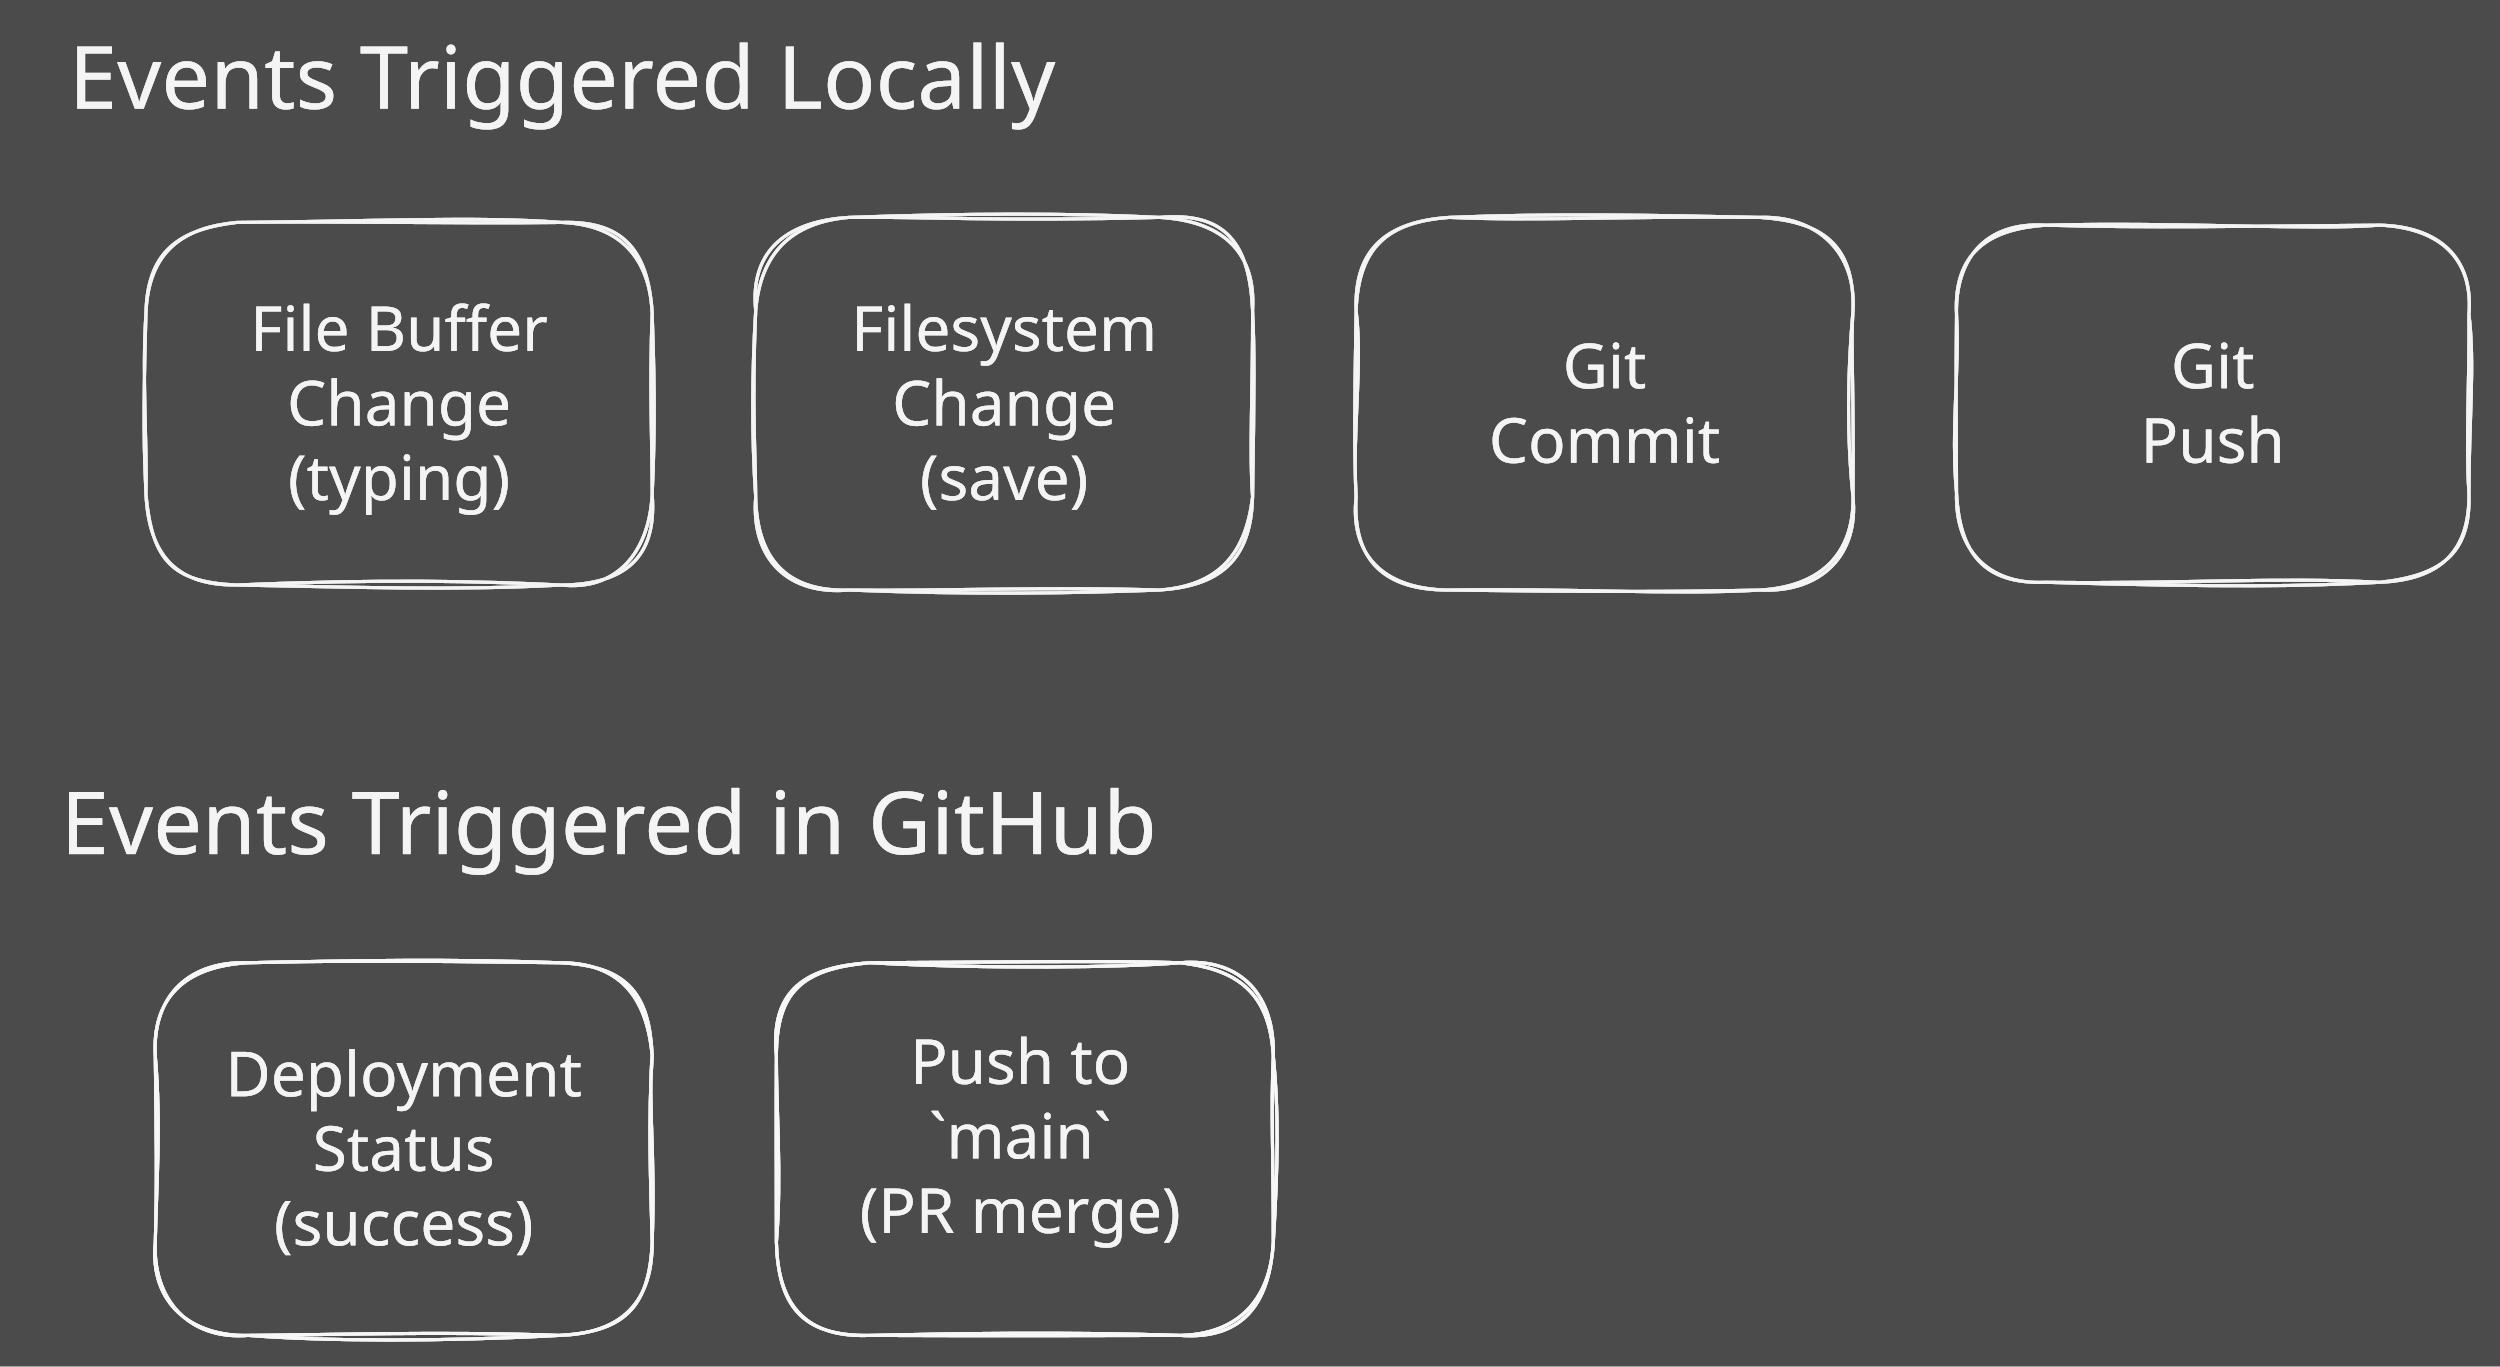
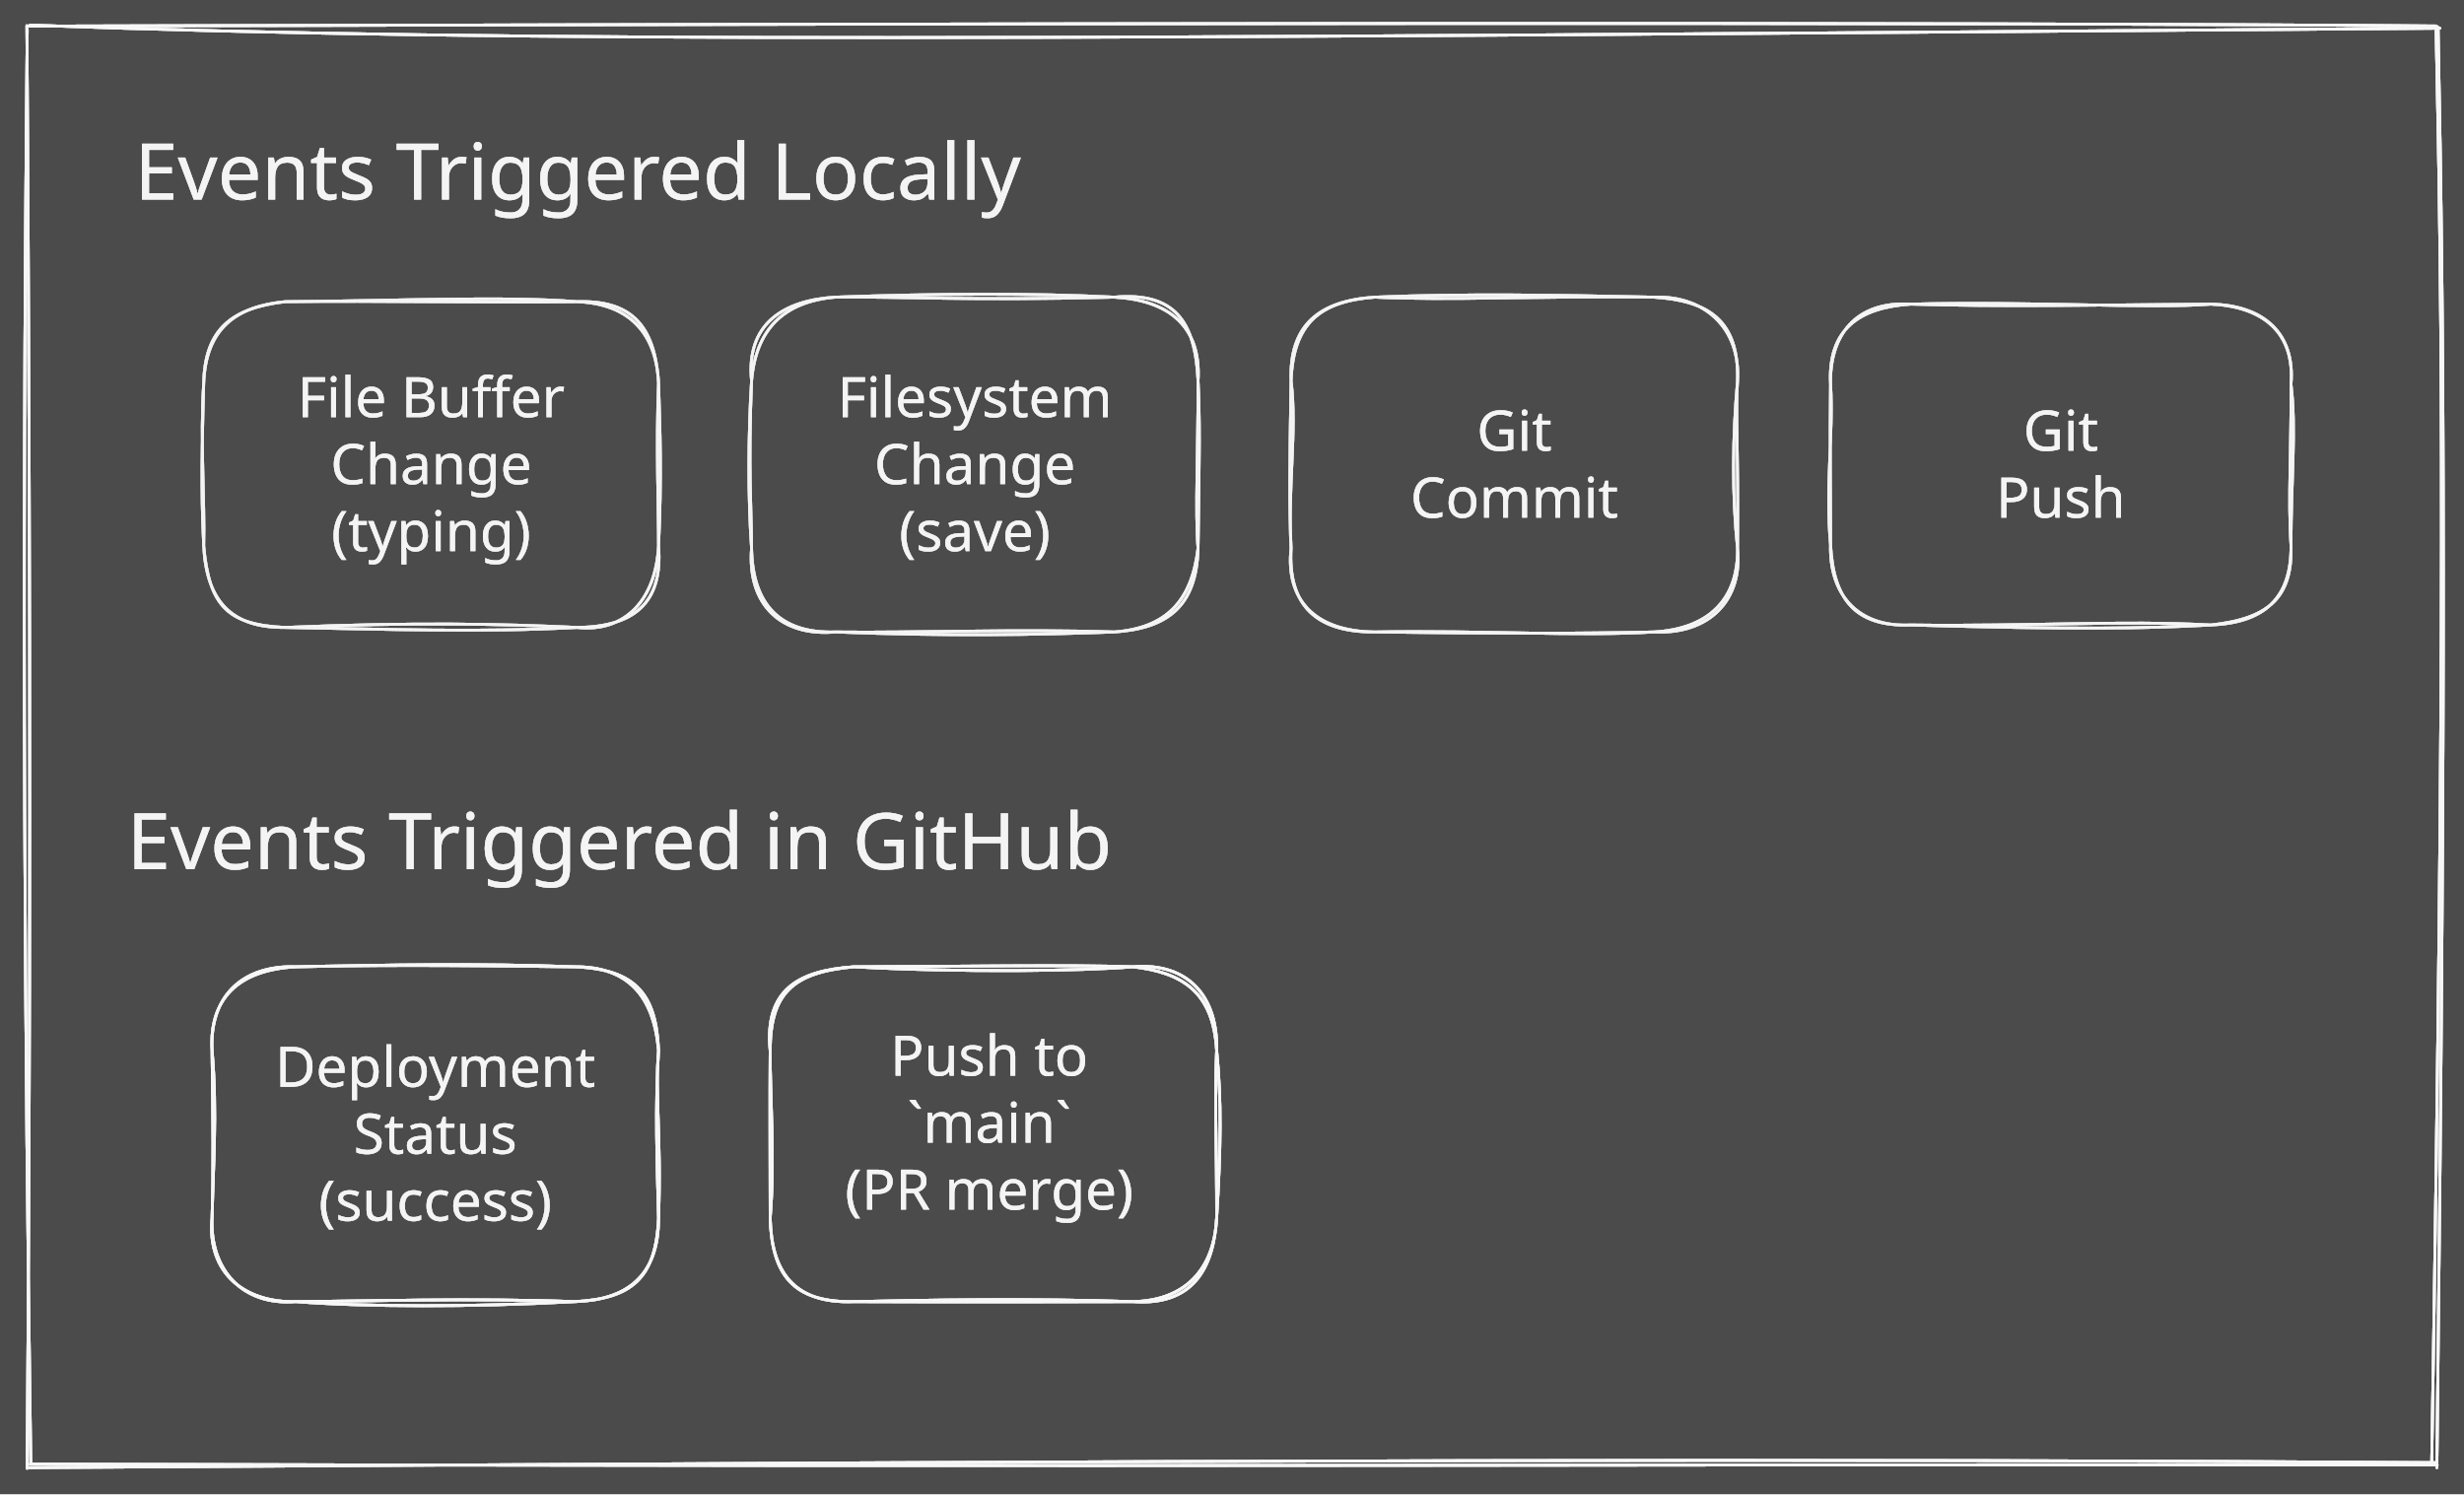
- <svg xmlns="http://www.w3.org/2000/svg" version="1.1" viewBox="0 0 805 440" width="1610" height="880" filter="invert(93%) hue-rotate(180deg)">
+ <svg xmlns="http://www.w3.org/2000/svg" version="1.1" viewBox="0 0 883 535.5" width="1766" height="1071" filter="invert(93%) hue-rotate(180deg)">
  
-   eyJ2ZXJzaW9uIjoiMSIsImVuY29kaW5nIjoiYnN0cmluZyIsImNvbXByZXNzZWQiOnRydWUsImVuY29kZWQiOiJ4nNWaW3PaOFx1MDAxNMff+ylcdTAwMTj6sjtTUusu9VxyQtLcSEigJOlmJzW2jFxyxlx1MDAwNtvckul3X9npxlx1MDAwZZeEpiU1fmBcdTAwMDbJso6l/+/o6Mj371xuhWI0XHUwMDFiyOKnQlFOXHLddcxAn1x1MDAxND/E5WNcdTAwMTmEju+pKpj8XHUwMDBm/VFgJHeOQ8M3ZWlcIttjR04+ffyoMUq45Vx1MDAxOTjqXHUwMDEw0u72LVx1MDAxZFx1MDAwMtdiIDBcdTAwMTFk4zHFvWA4RFx1MDAxZMvSvJFlan5odaOHTqQr+9KLQvXYf9T/QuE++c2YXHUwMDE1SCPSvY4rk1x1MDAwNklValx1MDAxOeJivvTU91x1MDAxMiuBRlx1MDAxOYZMw+jxXHUwMDBlJ6yq/lwiaapqS3dDmdbERUXom9eHWv1oJpmng2aT3uLaftqt5bhuI5q5iVm2btijIGNUXHUwMDE4XHUwMDA1fk9eOmZkx73PlT+2XHUwMDBifTXGaavAXHUwMDFmdWxPhuGTNv5AN5xopsq49lj4MFxin1xuack0XHUwMDFlXHUwMDAxgHZQ9mKP1XF7iLU5S3Z911x1MDAwZmJL3mvJldrS1o1eR1x1MDAxOeSZj/dEge6FXHUwMDAzPVBTlN43+f9cdTAwMWRp+mxbOlx1MDAxZDuKXHUwMDBiYaZDmVxmNVx1MDAwMlx1MDAxYcaMg3Sq4l5cdTAwMDaHZjrrSWkz2G1ccs7q3Vow+2xZ18Gk8qWLij/q/51cdTAwMWZQW1x1MDAwZlx1MDAwNj9cdTAwMDaumFx1MDAxOJ15kfjvXkZZaePRwNRcdTAwMWZcdTAwMDRcdTAwMDAo0SBDXHUwMDAwXHUwMDEwoqUmu47XU5XeyHWTou9cdTAwMWaWqzKS02iZICFlK1x1MDAwNVx0XHUwMDA0oZCCjGRfXHUwMDEypF2+6lx1MDAwZqv1yFx1MDAwNJ2SuTeCtW7FaeZdkFxi7/BnXHUwMDA0SfHmXHUwMDA0XHTYoiBcdTAwMTmc1yPmmqA861x1MDAxOLZCj+m0+17UcO7ioc/AXHUwMDE2l+7rfceNRzl9tUSoyqR9x5XhLIxk/8bbtdXUyVx1MDAxYu+vUFx1MDAxZsu/s+NcdTAwMWRK1WH84IyM4yeUXadcdTAwMTPLu2ioV5DBXHUwMDEz5UeOWjdcdTAwMWVviPxBWmsom3T1wODQnH9cdD9wOo6nu82X7XtcdTAwMTWIXGbwlSBCXHUwMDA0XHRHeH1cdTAwMGVd506cNofTMlx1MDAxNM554+tBVFx1MDAxNnY751x1MDAxYypcdTAwMTnt0Mw1hyGjXHUwMDFiwzBD3COFmM9TXGI455BxrJFcdTAwMTcwPK9dXHUwMDE4uDEpXHLL7f2x/1Xfq/XE2bZi+NmJlL79ft+JlnKH0Vx1MDAxYnOXNehZ0J6Nw7JjtUBcdTAwMWJTcywoWFx1MDAxZrcvnUNqj+rHJf0omqD968Zu4/I677hp9Dnc3jxcZlx1MDAwM2JHPLnm+SOQXHSi4rItw+/1XHUwMDFhhVx1MDAxObbmNIpcdTAwMDVcdTAwMDGEqVVhbYn611/t4CyYopPDiyAsXHUwMDE5QyqgyLlEWWZEXHUwMDFmRFx0d8hcdTAwMDZliZ8okNNlKiXzslx1MDAwNERcdTAwMTVSgeBL0VnNRo19zey3KsK9RVx1MDAxNqxcdTAwMWNcdTAwMWaXzZzqcmWQgla6TYipXG5TOFpfkpW73VqzflxuT06HR1x1MDAwMbjg1MPNet4lSXhGgptcdTAwMGVMMkHIM4GJXHUwMDAwXHUwMDE4aoBcdLZdXHUwMDAy/FxycUl9XHUwMDE02jmKSlx1MDAxMnN+wd9cdTAwMTO6XG4uoMCjTINk/dxQs2XUI03Yt7xcdTAwMGXR7eRguKuVZjmnK7tcdTAwMWZ+cPhgh8JNuny0XGJcdTAwMThcdTAwMDB0hy24eU6Qilx1MDAwYilcdTAwMDVLIdtcdTAwMTL3XHL56mSPgFx1MDAxMFx0wMD6/pvBRtWrXHUwMDFmN8dcdTAwMWXpVaeh67onjUbeXHUwMDE1hvBThW0yu1x1MDAwM8Wiulx1MDAxNrM7ar/BIFx1MDAxNXh5tnHb/HKcXHUwMDE2KVRGliWDTF5EXHTT8To5ytysNvF1YGlgXHUwMDE1WJxgQoGWySq+xNW0XHUwMDExXHUwMDAyJMZG6WpGI3xQn4JZq5xzrvjTSFx1MDAxZPDNbVx1MDAxZlx1MDAxMV6SrkF0XHUwMDAxK8ZcdTAwMDBcdTAwMDaMgrx47KVcXPHlXFyBXHUwMDA1rvbGceeFptJyR1x1MDAwNtIsnPiKXHUwMDA1d7ZcdTAwMTSpzJL5NkittO5VNCG0Olx1MDAxNUqxXHUwMDEwXHUwMDFhhT9xSHZ13jlccof9w+ur1oXX5uNW+XPjcLtwwnCDOC3Lfi7BSYWfiGJEl29zt1x1MDAxZSfHK6hcdTAwMTj+YNTOKVCpfa/fYFCyXHUwMDEyK00tUpyCn0goldpBuIuqXqXbmJ401TSRvWn/z2JcdTAwMDW0XHUwMDE3wz84XHUwMDA31lx1MDAwNtepdU+bXHUwMDAxV1x1MDAxMoec4+WJzS3ZWqDVyUogXGLQXHUwMDE4oGJ9n63fXVbPr0jXtlx1MDAwN1x1MDAxN/3rXHQ7OrUrZzn32SramEtcclx1MDAxMe2PXHUwMDFmXHUwMDFkXHUwMDAzzDCnXGa+sbigJmgmV/Hbdlx1MDAxN1U5cP1ZbMGN14j0aFx1MDAxNMaHriPDUCbnZHfxvImvd95w5Vx1MDAwZYOoTSzHXGb9xHnVoFx1MDAwN/TJXHUwMDEwXHUwMDA2+O7C9/X9095lxci770Z59N1cdTAwMDRiQDh/Y7ogYZl0wS+7brHymzRMXHUwMDEwQESA9Tev45bXbeJZreZi7aRVrUWDrlx1MDAxNebccyMkXHUwMDE2PPdcdTAwMDa1XHUwMDA1lmT1XHUwMDE3PTeHXHUwMDEwMJQ9l31cdTAwMGJpIcxcdN2A445T44XIv/G+9ZVcdTAwMWb9plxcYv2i0JdBJy+f8zxn4Fx1MDAwM1Xvflx1MDAxY5JcdTAwMTT1wSB27LGZXHUwMDBmjFx1MDAxNeOvSiuLMnhvJVfcPmEyVr+MZ+D++7vv/1x1MDAwMVx1MDAxMp79tSJ9
+   eyJ2ZXJzaW9uIjoiMSIsImVuY29kaW5nIjoiYnN0cmluZyIsImNvbXByZXNzZWQiOnRydWUsImVuY29kZWQiOiJ4nNWaW3PaOFx1MDAxNMff+ylcdTAwMTj6sjtTqHWX+lx1MDAwNiG3XHUwMDA2XGJcdJQk3eykxlx1MDAxOGwwNvjCJZ1+95VJN3bAXHUwMDA0Qlx1MDAwYjV+YMaSbVx1MDAxZFx1MDAxZv1/x0dHfH+XyWT92VDPfspk9ammWmbbVSfZXHUwMDBmYftYdz3TsWVcdTAwMTecn3tO4GrzK8ee5rT13ERvjU198unjR8V2XHUwMDE5XHUwMDE2mlx1MDAwZnSqjlxyJ1x1MDAxOFx1MDAwN4bT7Vx1MDAwNuNcdTAwMTZccsajwFx1MDAxMWOvXHUwMDA3O9xUXGJcdTAwMTlZba1PfWE4T4Polj7Qbd+Tj/1Hnmcy3+e/MbNcXF3zVbtr6fNcdTAwMWLmXZFliIvF1qpjz61cdTAwMDRcbmVcdTAwMTgyXHUwMDA1o+crTK8kx/P1tuzuqJanRz1hU1x1MDAxNjrtu3Ol9nmmM1tcdTAwMDWNXHUwMDA2fcCVk2jYjmlZdX9mzc0yVM1cYtyYUZ7vOn39xmz7Rjj6QvvzfZ4jfVx1MDAxY93lOkHXsHXPe3GPM1Q105/JNq48Nz454VMmapmGXHUwMDFlXHUwMDAwKI/iXHUwMDA3e+5cdTAwMGXvh1hZsOTIsVx1MDAxYze05L0yP1wiW1qq1u9Kg+z28zW+q9reUHXlXHUwMDE0RddN/n9HXHUwMDFhPdvQza7hh40wNqA+dzVcdTAwMDJcbsaMg2iqwlGG5+1o1uetXHL3qDm8rPUq7uy007lzJ8UvPZT92f/vokNcctVcdTAwMWT+dFxcdm507EXC0+OYsqKbg2FbfVx1MDAxMlx1MDAwMKBEgVxmXHUwMDAxQIhcdTAwMTKZbJl2X3bagWXNm358SFalr0/9JEFCylZcblx1MDAxMlxiQiFcdTAwMDUxya5cdTAwMTOkUbhcdTAwMWSMSjW/XHK6ufZxXHUwMDAwK72i2Ui7IFx1MDAxMc7zV1x1MDAwNEnx7lx1MDAwNFx02LIgXHUwMDE5XFzUI+aKoDxcdTAwMWVcdTAwMThcdTAwMGVCj9G0O7ZfN1x1MDAxZkPXx2BcdTAwMGJbT9SBaYVejl5tLlRp0olp6d7M8/XBvX1kyKnT7+2/PHWs/1x1MDAxZPe3p8tcdTAwMDHDXHUwMDA3x2RcdTAwMWM+oWCZ3VDeWU2+gu6+UL5vyu/G81x1MDAwNb4zjHo1aZMqXHUwMDFm6J63XHUwMDE3X8Jxza5pq1ZjvX1bgchcdTAwMDBfXHRcIkSQcIQ359AyXHUwMDFmRbUxmlx1MDAxNqAwr+pfz/yCMFop51DKKE9jx1x1MDAwMoaM7lxmw1x1MDAxOHHPXHUwMDE0Yr5IIeCcQ8axQtZgeFW51nB9klx1MDAxYlx1MDAxNVonY+erelxc6YvLQ8Xw1PSlvp3BwPRcdTAwMTO5w2jP3MVccnpcdTAwMTW0V/OwuK+WaGNyjlx1MDAwNVx1MDAwNZvj9qV7To2gdpFTP/tcdTAwMTN0clc/qt/cpVx1MDAxZDeFvobb3tMwIPLixbHIXHUwMDFmgUxcdTAwMTCZl1x1MDAxZFx1MDAxOH7ba1x1MDAxNMbYWtAoXHUwMDE2XHUwMDA0XHUwMDEwJr9cblx1MDAxYkvUuftquJfuXHUwMDE0lc+vXS+njaiAXCLlXHUwMDEyZTGPPolcdTAwMTLmyVx1MDAwZWWJXyiQ0ySVkkVZXHUwMDAyXCJcdTAwMWKpQHBddlYxUP1EaVx1MDAwZppFYT2gXHUwMDBlLF5cXFx1MDAxNNop1eXKJFx1MDAwNa1cZptcdTAwMTBTmaZwtLkki49HlUatXG7L1dFnXHUwMDE3XFxzauNGLe2SJDwmwV0nJrEk5JXERFx1MDAwMFxmXHUwMDE1wFx1MDAwNDssXHUwMDAx/oa8pFx1MDAxNnhGirKSuTm/XHUwMDEw71x0XVx1MDAwNVx1MDAxN5DgUaZAsnltqNHUar5cIoxcdTAwMDdeg+hhcjY6UnKzlNNcdTAwMTVfXHUwMDBmP1x1MDAwNXyQp3CXIVx1MDAxZi1cdTAwMDNcdTAwMDZcdTAwMDDNs6Uwz1x0knkhpSBcdTAwMTGyXHUwMDAzXHTfkK8u9lxiXGKRXHUwMDAwXGZsXHUwMDFlv1x1MDAxOayX7NpFY2yTfmnqWZZVrtfTrjCEXypsl9VcdTAwMWQoltW1XFzdketcclx1MDAwNqnAydXGQ4vLYVkkU1xmOlx1MDAxZN2N1UWkME27m6LKzWpcdTAwMTO3XHUwMDAzK1ZcdTAwMTRYXHUwMDA0i0rNUVx1MDAwNsTmoXta91x1MDAwMFx1MDAxMmMtdzujPj6rTcGsWUg5WPxlqlx1MDAwZfju1o9cYifUa1x1MDAxMF3iijGAXHUwMDAxo2CvIZtxXHUwMDE5RWM52jqweDJYYFx0rONxOHimIcXc1V29nSk7XHUwMDEyXHUwMDA2a5bIVOybuVx1MDAxZqZWWrdcdTAwMTVOXGKtroVSLIRC4Vx1MDAxYnbJbq+6VW80OL+7bV7bLT5uXHUwMDE2Tuvnh4VcdTAwMTOGO8QpqfyZgJPMP1x1MDAxMcWIJq9zU/Kd2lx1MDAxZSfTzsgk/ixopVx1MDAxNKjIvu1XXHUwMDE4dPVXSsGEclxu3lBRyrVcXO9cYpXsYq8+LTfkNJHj6eDPYlx1MDAwNZS1+Vx1MDAxZlxcXHUwMDAwa4ffqU23m1x1MDAwMZdcdTAwMTKHnOPkyuaBrC3Q6molXHUwMDEwXHUwMDA0KFxm0DekQOrjTenqlvRcZmN4PbibsM9Vo3iZ8pgts42F2lx1MDAxMFH++N4xwFxmc8rgnsVcdTAwMDVcdTAwMTVBY8WK37a8KOlDy5mFXHUwMDE23Nt1X/VcdTAwMDMv3HVccjRNmpyS5cXrJm5cdTAwMWa8IVjFXHUwMDE3katYjlx1MDAxOXrDhtWwXHUwMDBm1MlcYrr48dpx1JNq/6aopT12ozTGblx1MDAwMjEgnO+ZLkhYrF7wy6FbrPxTXHUwMDFhJlxiIFwiYrFmnbTGTbvXwLNKxcJKuVmq+MNex0t55EZILEXuXHUwMDFkalx1MDAwYiSU9ZcjN4dcdTAwMTAwXHUwMDE035jdh7RcdTAwMTDmhO4gcIe18Yzv3NvfXHUwMDA2Mo5+kyGxdp1cdTAwMTnobjct/+d5zcDtgzajcFx1MDAxNVqMUIVcYiw2R+vsS4tgWK3NgqBeLE+101F5MtxcdTAwMWZaMFx1MDAwMa31UZu8LLhcdTAwMDKMdriHy5NcbvpcdTAwMDSQ/FI9XHUwMDFmUlx1MDAxOdZcdTAwMTBlW6xmvfBkK7q4wohCYFx1MDAxMl1PXHUwMDEye/dzIy6rXHUwMDBlh2HuXHUwMDEwuvNJcNnwn8vFZXe878yPUKJzgYYq0EMzvv949+M/pHeZhSJ9
  <defs>
    <style>
      @font-face {
        font-family: "Virgil";
        src: url("https://excalidraw.com/Virgil.woff2");
      }
      @font-face {
        font-family: "Cascadia";
        src: url("https://excalidraw.com/Cascadia.woff2");
      }
    </style>
  </defs>
-   <rect x="0" y="0" width="805" height="440" fill="#ffffff" />
-   <g stroke-opacity="0.8" fill-opacity="0.8" stroke-linecap="round" transform="translate(243.3333 70) rotate(0 80 60)">
+   <rect x="0" y="0" width="883" height="535.5" fill="#ffffff" />
+   <g stroke-opacity="0.8" fill-opacity="0.8" stroke-linecap="round" transform="translate(269.3333 106.5) rotate(0 80 60)">
    <path d="M30 0 M30 0 C54.18 -0.28, 77.83 1.36, 130 0 M30 0 C66.14 -1.3, 100.64 -1.49, 130 0 M130 0 C151.29 -1.88, 159.01 8.25, 160 30 M130 0 C148.99 1.06, 161.26 9.99, 160 30 M160 30 C160.64 42.46, 160.56 55.37, 160 90 M160 30 C160.08 53.41, 158.92 77.06, 160 90 M160 90 C159.5 110.93, 148.98 118.72, 130 120 M160 90 C157.73 108.69, 148.87 118.58, 130 120 M130 120 C95.28 118.86, 59.13 120.35, 30 120 M130 120 C101.19 121.05, 71.2 121.57, 30 120 M30 120 C10.85 121.71, -1.62 110.5, 0 90 M30 120 C9.65 120.63, 0.34 109.57, 0 90 M0 90 C-1.3 71.51, -1.22 49.82, 0 30 M0 90 C-0.05 76.03, -1.27 60.85, 0 30 M0 30 C1.53 11.71, 11.31 1.61, 30 0 M0 30 C-2.03 9.68, 11.25 1.15, 30 0" stroke="#000000" stroke-width="1" fill="none" />
  </g>
-   <g stroke-opacity="0.8" fill-opacity="0.8" transform="translate(264.8333 94) rotate(0 58.5 36)">
+   <g stroke-opacity="0.8" fill-opacity="0.8" transform="translate(290.8333 130.5) rotate(0 58.5 36)">
    <text x="58.5" y="19" font-family="Cascadia, Segoe UI Emoji" font-size="20px" fill="#000000" text-anchor="middle" style="white-space: pre;" direction="ltr">Filesystem</text>
    <text x="58.5" y="43" font-family="Cascadia, Segoe UI Emoji" font-size="20px" fill="#000000" text-anchor="middle" style="white-space: pre;" direction="ltr">Change</text>
    <text x="58.5" y="67" font-family="Cascadia, Segoe UI Emoji" font-size="20px" fill="#000000" text-anchor="middle" style="white-space: pre;" direction="ltr">(save)</text>
  </g>
-   <g stroke-opacity="0.8" fill-opacity="0.8" transform="translate(480.6667 106) rotate(0 36 24)">
+   <g stroke-opacity="0.8" fill-opacity="0.8" transform="translate(506.6667 142.5) rotate(0 36 24)">
    <text x="36" y="19" font-family="Cascadia, Segoe UI Emoji" font-size="20px" fill="#000000" text-anchor="middle" style="white-space: pre;" direction="ltr">Git</text>
    <text x="36" y="43" font-family="Cascadia, Segoe UI Emoji" font-size="20px" fill="#000000" text-anchor="middle" style="white-space: pre;" direction="ltr">Commit</text>
  </g>
-   <g stroke-opacity="0.8" fill-opacity="0.8" stroke-linecap="round" transform="translate(436.6667 70) rotate(0 80 60)">
+   <g stroke-opacity="0.8" fill-opacity="0.8" stroke-linecap="round" transform="translate(462.6667 106.5) rotate(0 80 60)">
    <path d="M30 0 M30 0 C58.01 1.26, 84.9 -0.45, 130 0 M30 0 C62.64 -1.36, 95.64 -0.73, 130 0 M130 0 C148.26 -0.65, 161.17 11.15, 160 30 M130 0 C149.44 1.26, 160.6 8.14, 160 30 M160 30 C158.2 50.27, 157.98 70.46, 160 90 M160 30 C159.22 41.12, 160.32 53.19, 160 90 M160 90 C161.91 108.54, 149.96 120.96, 130 120 M160 90 C160.32 108.52, 149.39 118.94, 130 120 M130 120 C101.69 121.65, 69.38 119.35, 30 120 M130 120 C102.33 120.58, 76.86 120.61, 30 120 M30 120 C8.07 119.83, -1.99 108.09, 0 90 M30 120 C8.77 120.15, -1.17 110.2, 0 90 M0 90 C-1.28 67.93, 2.22 47.94, 0 30 M0 90 C-0.65 74.95, -0.52 61.54, 0 30 M0 30 C0.81 9.35, 10.27 1.49, 30 0 M0 30 C-0.74 10.11, 9.95 1.3, 30 0" stroke="#000000" stroke-width="1" fill="none" />
  </g>
-   <g stroke-opacity="0.8" fill-opacity="0.8" stroke-linecap="round" transform="translate(630 72.5) rotate(0 82.5 57.5)">
+   <g stroke-opacity="0.8" fill-opacity="0.8" stroke-linecap="round" transform="translate(656 109) rotate(0 82.5 57.5)">
    <path d="M28.75 0 M28.75 0 C72.16 -1.1, 113.99 1.75, 136.25 0 M28.75 0 C61.82 0.98, 92.42 0.33, 136.25 0 M136.25 0 C154.97 0.39, 166.59 10.22, 165 28.75 M136.25 0 C154.4 0.78, 166.5 9.68, 165 28.75 M165 28.75 C166.98 44.59, 164.99 63.43, 165 86.25 M165 28.75 C165.22 49.88, 163.9 69.96, 165 86.25 M165 86.25 C165.31 105.32, 155.54 114.21, 136.25 115 M165 86.25 C165.65 104.58, 157.67 112.76, 136.25 115 M136.25 115 C103.58 113.23, 72.59 115.55, 28.75 115 M136.25 115 C111.74 116.31, 87.92 116.68, 28.75 115 M28.75 115 C8.46 115.73, 0.98 105.32, 0 86.25 M28.75 115 C9.59 115.96, -0.51 103.9, 0 86.25 M0 86.25 C-1.91 65.33, 1.07 46.35, 0 28.75 M0 86.25 C0 68.19, -0.28 51.15, 0 28.75 M0 28.75 C-0.41 11.45, 8.73 -1.2, 28.75 0 M0 28.75 C-1.05 9, 10.16 1.22, 28.75 0" stroke="#000000" stroke-width="1" fill="none" />
  </g>
-   <g stroke-opacity="0.8" fill-opacity="0.8" transform="translate(688.5 106) rotate(0 24 24)">
+   <g stroke-opacity="0.8" fill-opacity="0.8" transform="translate(714.5 142.5) rotate(0 24 24)">
    <text x="24" y="19" font-family="Cascadia, Segoe UI Emoji" font-size="20px" fill="#000000" text-anchor="middle" style="white-space: pre;" direction="ltr">Git</text>
    <text x="24" y="43" font-family="Cascadia, Segoe UI Emoji" font-size="20px" fill="#000000" text-anchor="middle" style="white-space: pre;" direction="ltr">Push</text>
  </g>
-   <g stroke-opacity="0.8" fill-opacity="0.8" stroke-linecap="round" transform="translate(47 71.625) rotate(0 81.5 58.375)">
+   <g stroke-opacity="0.8" fill-opacity="0.8" stroke-linecap="round" transform="translate(73 108.125) rotate(0 81.5 58.375)">
    <path d="M29.19 0 M29.19 0 C69.7 -0.29, 107.14 -2.08, 133.81 0 M29.19 0 C63.62 -0.46, 99.8 0.44, 133.81 0 M133.81 0 C152.18 0.7, 162.18 10.97, 163 29.19 M133.81 0 C152.61 -0.59, 161.68 7.75, 163 29.19 M163 29.19 C163.51 44.81, 164.18 63.32, 163 87.56 M163 29.19 C162.09 51.76, 163.04 75.03, 163 87.56 M163 87.56 C164.7 108.29, 153.81 116.59, 133.81 116.75 M163 87.56 C161.99 106.81, 151.03 118.67, 133.81 116.75 M133.81 116.75 C107.25 115.5, 75.99 114.76, 29.19 116.75 M133.81 116.75 C99.13 118.62, 66.53 117.39, 29.19 116.75 M29.19 116.75 C8.42 115.87, 1.92 108.79, 0 87.56 M29.19 116.75 C10.15 116.93, 1.02 107.64, 0 87.56 M0 87.56 C0.42 71.03, -1.32 49.74, 0 29.19 M0 87.56 C-0.61 74.06, -0.97 62.78, 0 29.19 M0 29.19 C0.78 9.51, 11.6 1.67, 29.19 0 M0 29.19 C0.38 10.09, 9.79 2.24, 29.19 0" stroke="#000000" stroke-width="1" fill="none" />
  </g>
-   <g stroke-opacity="0.8" fill-opacity="0.8" transform="translate(64 94) rotate(0 64.5 36)">
+   <g stroke-opacity="0.8" fill-opacity="0.8" transform="translate(90 130.5) rotate(0 64.5 36)">
    <text x="64.5" y="19" font-family="Cascadia, Segoe UI Emoji" font-size="20px" fill="#000000" text-anchor="middle" style="white-space: pre;" direction="ltr">File Buffer</text>
    <text x="64.5" y="43" font-family="Cascadia, Segoe UI Emoji" font-size="20px" fill="#000000" text-anchor="middle" style="white-space: pre;" direction="ltr">Change</text>
    <text x="64.5" y="67" font-family="Cascadia, Segoe UI Emoji" font-size="20px" fill="#000000" text-anchor="middle" style="white-space: pre;" direction="ltr">(typing)</text>
  </g>
-   <g stroke-opacity="0.8" fill-opacity="0.8" transform="translate(10 10) rotate(0 171 18)">
+   <g stroke-opacity="0.8" fill-opacity="0.8" transform="translate(36 46.5) rotate(0 171 18)">
    <text x="171" y="25" font-family="Virgil, Segoe UI Emoji" font-size="28px" fill="#000000" text-anchor="middle" style="white-space: pre;" direction="ltr">Events Triggered Locally</text>
  </g>
-   <g stroke-opacity="0.8" fill-opacity="0.8" transform="translate(10 250) rotate(0 186 18)">
+   <g stroke-opacity="0.8" fill-opacity="0.8" transform="translate(36 286.5) rotate(0 186 18)">
    <text x="186" y="25" font-family="Virgil, Segoe UI Emoji" font-size="28px" fill="#000000" text-anchor="middle" style="white-space: pre;" direction="ltr">Events Triggered in GitHub</text>
  </g>
-   <g stroke-linecap="round" transform="translate(50 310) rotate(0 80 60)">
+   <g stroke-linecap="round" transform="translate(76 346.5) rotate(0 80 60)">
    <path d="M30 0 M30 0 C53.67 -0.61, 80.33 -0.69, 130 0 M30 0 C63.65 -0.71, 95.72 -1.3, 130 0 M130 0 C149 -0.11, 158.26 10.37, 160 30 M130 0 C152.22 0.89, 159.14 10.14, 160 30 M160 30 C158.62 46.49, 161.05 60.23, 160 90 M160 30 C158.72 49.91, 159.48 70.89, 160 90 M160 90 C160.09 111.31, 148.17 119.47, 130 120 M160 90 C159.12 111.73, 150.22 118.97, 130 120 M130 120 C92.92 122.03, 54.62 121.91, 30 120 M130 120 C92.69 118.63, 56.42 119.84, 30 120 M30 120 C10.58 121.56, -0.83 108.26, 0 90 M30 120 C12.07 120.49, -1.94 110.11, 0 90 M0 90 C0.32 72.71, 1.94 52.2, 0 30 M0 90 C0.56 72.55, 0.34 54.95, 0 30 M0 30 C-1.02 10.46, 11.01 -0.65, 30 0 M0 30 C-1.1 11.72, 9.02 1.12, 30 0" stroke="#000000" stroke-width="1" fill="none" />
  </g>
-   <g stroke-opacity="0.8" fill-opacity="0.8" transform="translate(71.5 334) rotate(0 58.5 36)">
+   <g stroke-opacity="0.8" fill-opacity="0.8" transform="translate(97.5 370.5) rotate(0 58.5 36)">
    <text x="58.5" y="19" font-family="Cascadia, Segoe UI Emoji" font-size="20px" fill="#000000" text-anchor="middle" style="white-space: pre;" direction="ltr">Deployment</text>
    <text x="58.5" y="43" font-family="Cascadia, Segoe UI Emoji" font-size="20px" fill="#000000" text-anchor="middle" style="white-space: pre;" direction="ltr">Status</text>
    <text x="58.5" y="67" font-family="Cascadia, Segoe UI Emoji" font-size="20px" fill="#000000" text-anchor="middle" style="white-space: pre;" direction="ltr">(success)</text>
  </g>
-   <g stroke-linecap="round" transform="translate(250 310) rotate(0 80 60)">
+   <g stroke-linecap="round" transform="translate(276 346.5) rotate(0 80 60)">
    <path d="M30 0 M30 0 C68.95 2.12, 111.74 1.51, 130 0 M30 0 C67.31 -0.12, 106.71 -0.79, 130 0 M130 0 C150.23 -1.69, 160.49 11.12, 160 30 M130 0 C147.72 2.03, 158.83 9.04, 160 30 M160 30 C161.79 47.87, 161.51 65.11, 160 90 M160 30 C159.19 47.27, 160.07 64.86, 160 90 M160 90 C159.14 108.73, 148.38 119.69, 130 120 M160 90 C158.89 108.26, 151.38 121.58, 130 120 M130 120 C93.72 118.79, 56.1 119.4, 30 120 M130 120 C103.06 120.03, 75.34 120.19, 30 120 M30 120 C8.24 120.87, 0.43 109.1, 0 90 M30 120 C7.78 120.43, 0.6 109.95, 0 90 M0 90 C1.78 69.1, -0.11 45.66, 0 30 M0 90 C-0.01 69.21, -0.12 48.07, 0 30 M0 30 C0.05 9.36, 8.2 1.97, 30 0 M0 30 C-2.1 8.36, 9.9 1.35, 30 0" stroke="#000000" stroke-width="1" fill="none" />
  </g>
-   <g stroke-opacity="0.8" fill-opacity="0.8" transform="translate(269.5 330) rotate(0 59 36)">
+   <g stroke-opacity="0.8" fill-opacity="0.8" transform="translate(295.5 366.5) rotate(0 59 36)">
    <text x="59" y="19" font-family="Cascadia, Segoe UI Emoji" font-size="20px" fill="#000000" text-anchor="middle" style="white-space: pre;" direction="ltr">Push to</text>
    <text x="59" y="43" font-family="Cascadia, Segoe UI Emoji" font-size="20px" fill="#000000" text-anchor="middle" style="white-space: pre;" direction="ltr">`main`</text>
    <text x="59" y="67" font-family="Cascadia, Segoe UI Emoji" font-size="20px" fill="#000000" text-anchor="middle" style="white-space: pre;" direction="ltr">(PR merge)</text>
  </g>
+   <g stroke-linecap="round" transform="translate(10 10) rotate(0 431.5 257.75)">
+     <path d="M0.73 -1 C179.1 5.49, 361.05 4.05, 864.29 0.11 M-0.28 -0.64 C343.42 -1.57, 687.67 -2.22, 863.08 -0.68 M863.01 0.43 C865.32 106.58, 866.35 212.38, 861.42 515.06 M863.7 -0.17 C865.99 115.18, 866.58 229.51, 863.28 515.97 M862.65 514.22 C650.22 512.73, 439.28 513.18, 0.13 515.99 M863.36 515.06 C628.56 514.63, 394.72 515.92, 0.77 514.73 M1.02 514.07 C-1.07 362.59, -2.28 211.02, -0.24 0.68 M-0.27 516.23 C0.88 363.82, 1.09 213.81, -0.36 -0.78" stroke="#000000" stroke-width="1" fill="none" />
+   </g>
</svg>
